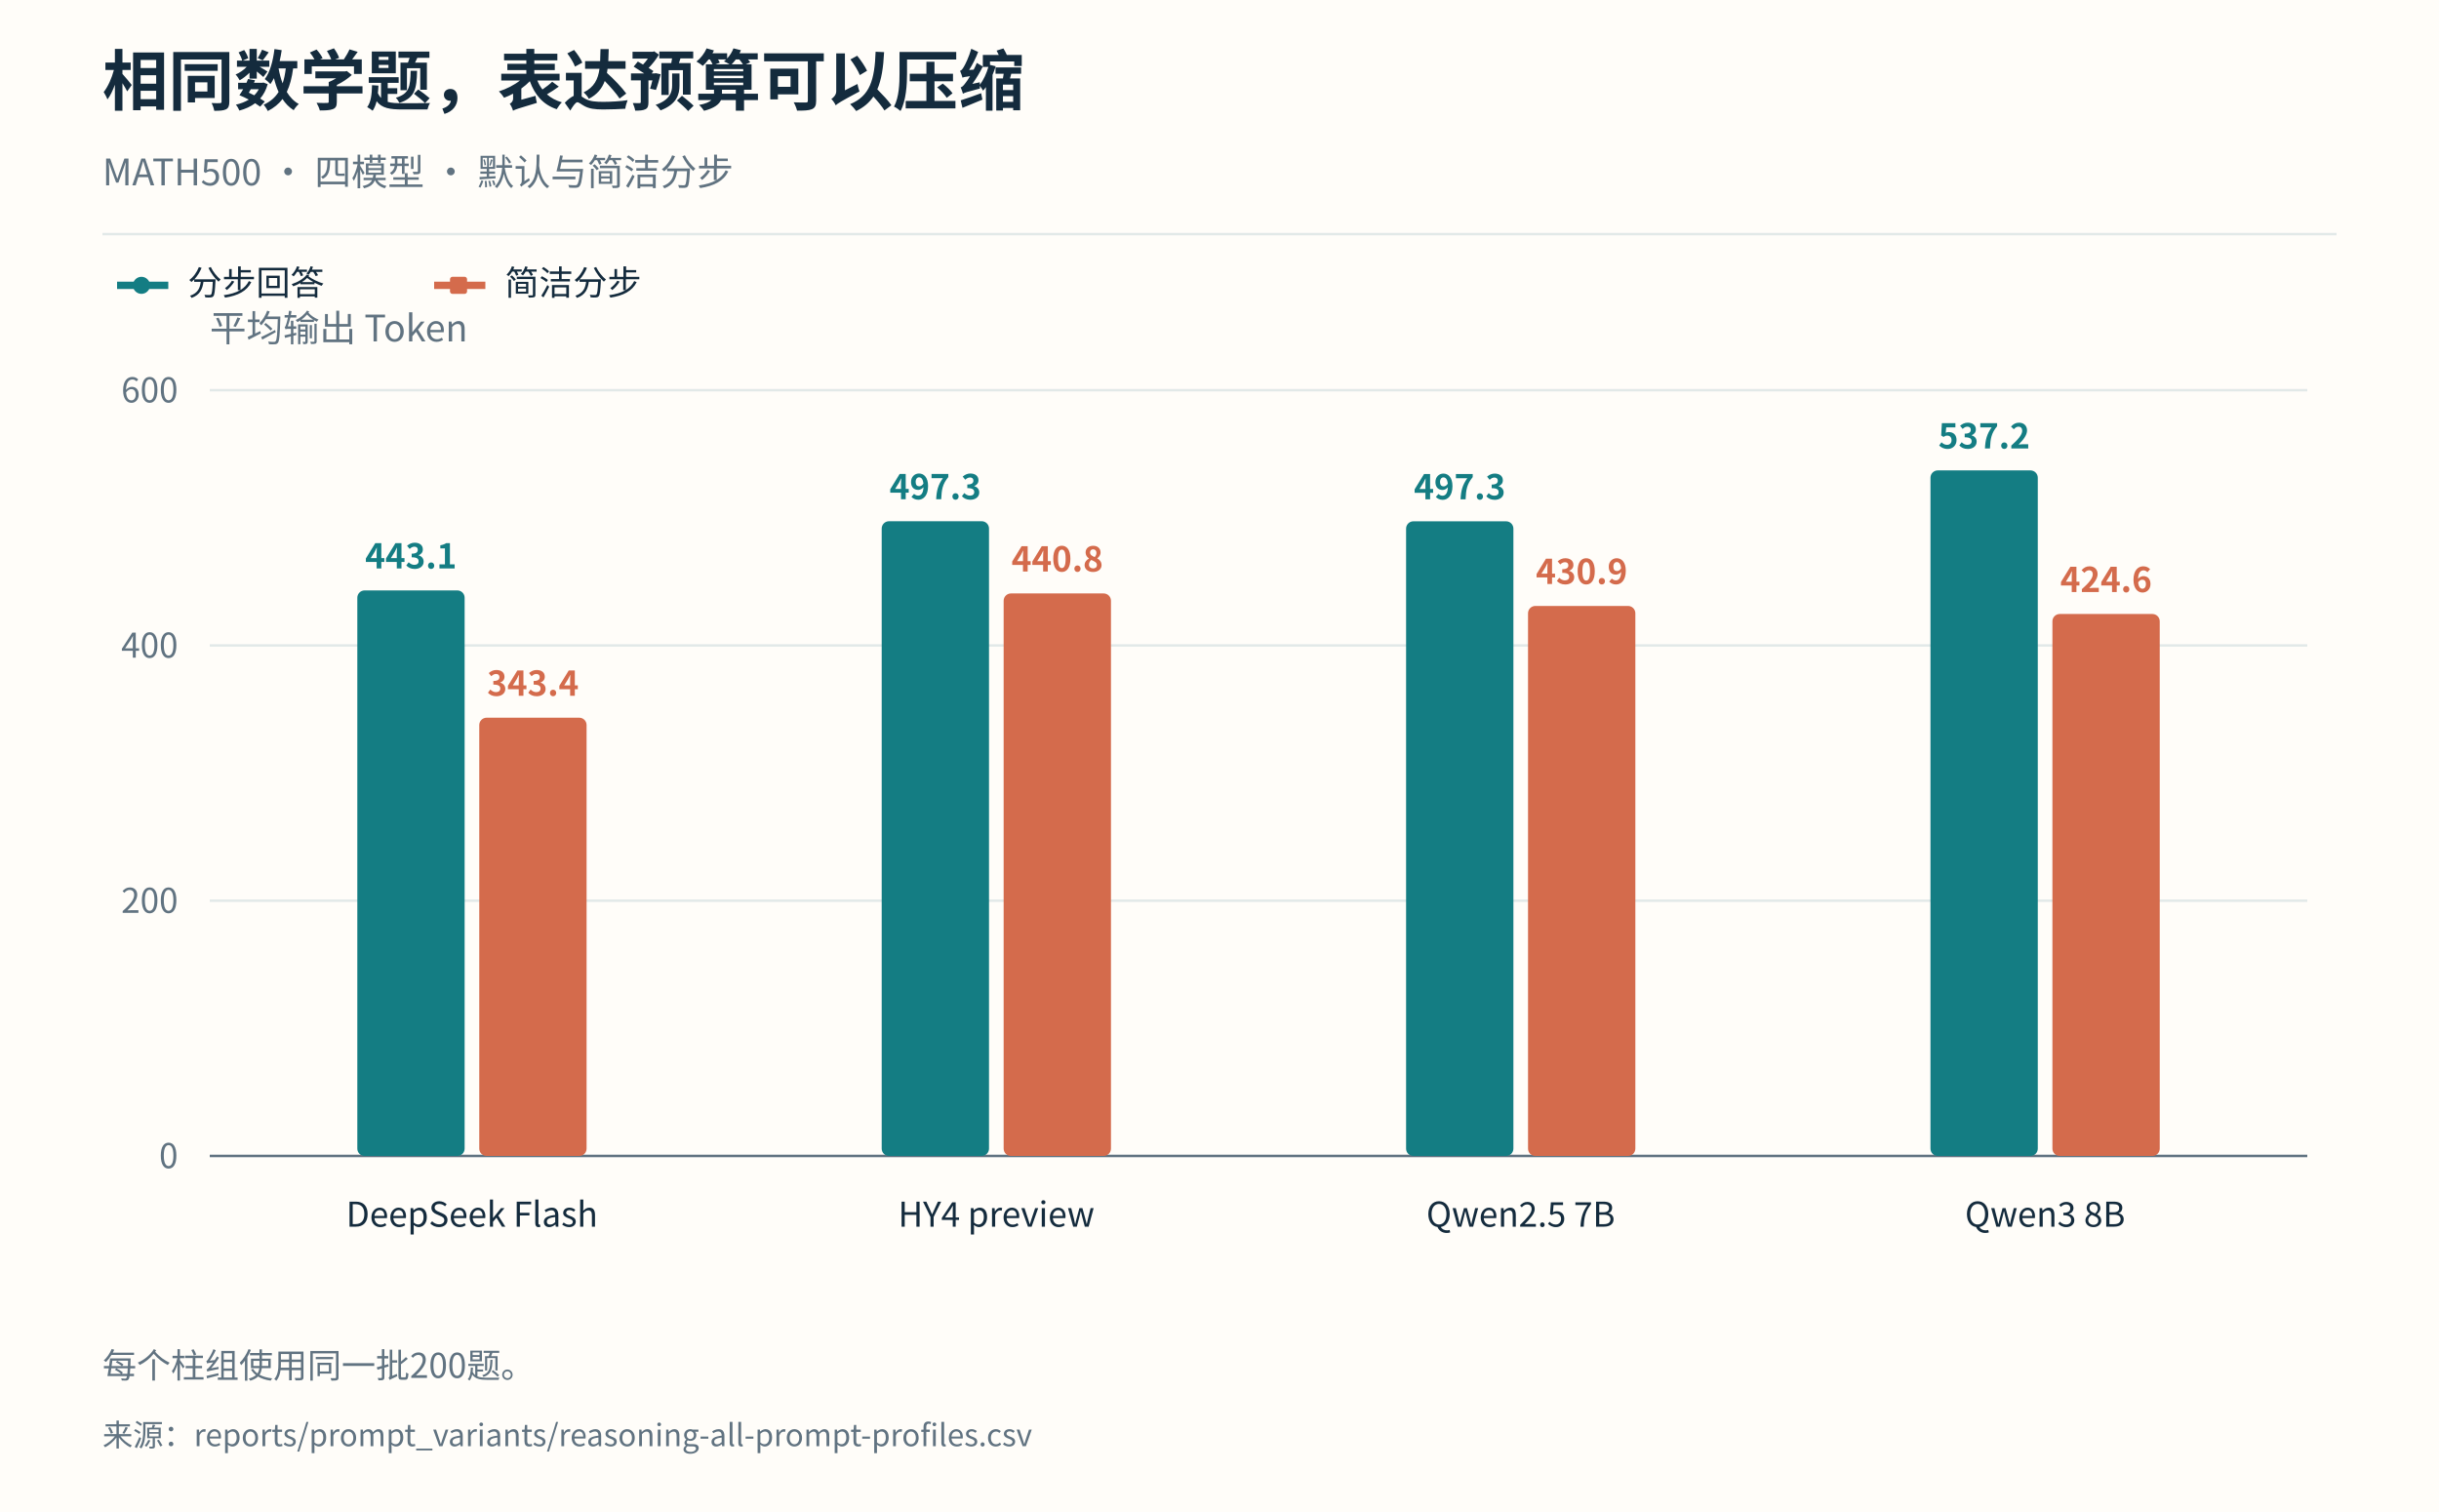
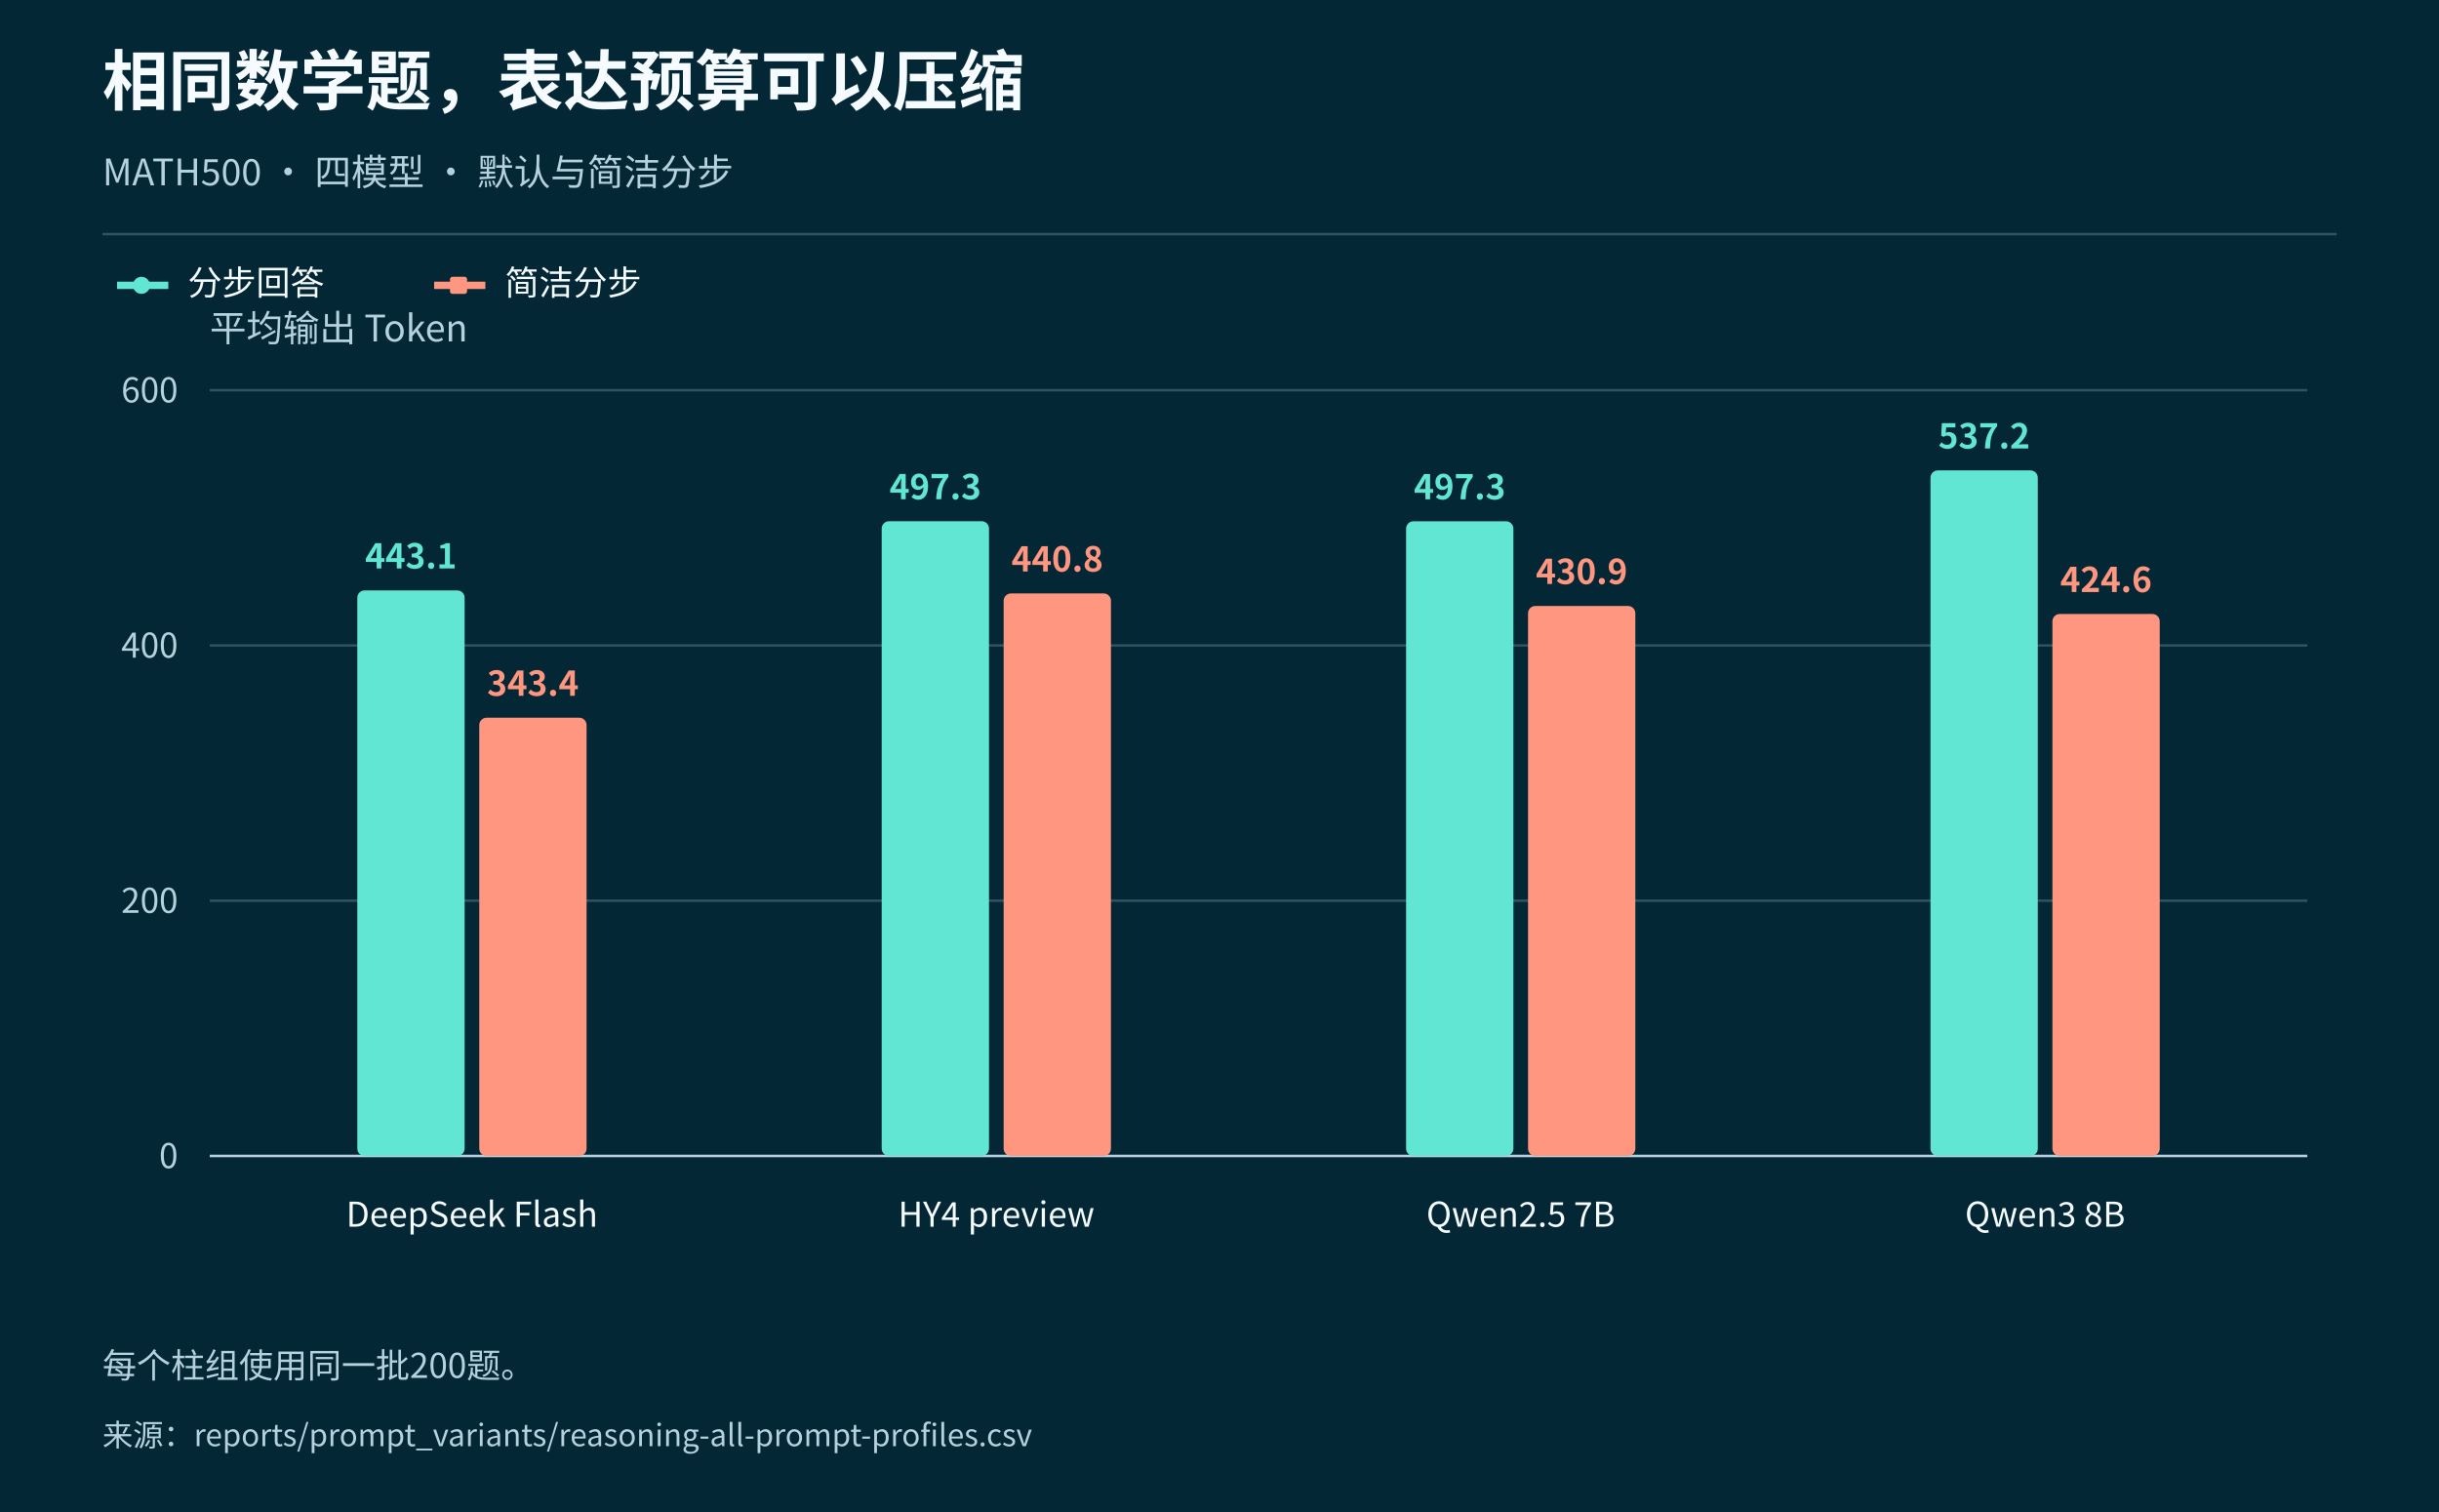
<svg xmlns="http://www.w3.org/2000/svg" width="1000" height="620" viewBox="0 0 1000 620" role="img" aria-labelledby="chart-title chart-desc">
-   <rect width="1000" height="620" fill="#fffdf9" />
+   <rect width="1000" height="620" fill="#042735" />
  <style>text{font-family:"PingFang SC","Microsoft YaHei","Noto Sans CJK SC",sans-serif;font-variant-numeric:tabular-nums}.point{cursor:default}.point:hover{stroke:#142b3d;stroke-width:2.5}</style>
-   <text x="42.00" y="43.00" font-size="27" fill="#142b3d" text-anchor="start" font-weight="650">相同数学题，表达预算可以压缩</text>
-   <text x="42.00" y="76.00" font-size="15" fill="#617381" text-anchor="start">MATH500 · 四模型 · 默认与简洁分步</text>
-   <line x1="42.00" y1="96.00" x2="958.00" y2="96.00" stroke="#e2e9e8" stroke-width="1" />
-   <text x="42.00" y="565.00" font-size="14" fill="#617381" text-anchor="start">每个柱组使用同一批200题。</text>
-   <text x="42.00" y="593.00" font-size="12.5" fill="#617381" text-anchor="start">来源：reports/prompt_variants/reasoning-all-prompt-profiles.csv</text>
-   <line x1="48.00" y1="117.00" x2="69.00" y2="117.00" stroke="#147d83" stroke-width="3" />
-   <circle class="point" cx="58.00" cy="117.00" r="3.5" fill="#147d83" />
-   <text x="77.00" y="121.00" font-size="14" fill="#142b3d" text-anchor="start">分步回答</text>
-   <line x1="178.00" y1="117.00" x2="199.00" y2="117.00" stroke="#d46b4c" stroke-width="3" />
-   <rect class="point" x="184.50" y="113.50" width="7.0" height="7.0" rx="1" fill="#d46b4c" />
-   <text x="207.00" y="121.00" font-size="14" fill="#142b3d" text-anchor="start">简洁分步</text>
-   <line x1="86.00" y1="474.00" x2="946.00" y2="474.00" stroke="#e2e9e8" stroke-width="1" />
-   <text x="73.00" y="479.00" font-size="14" fill="#617381" text-anchor="end">0</text>
-   <line x1="86.00" y1="369.33" x2="946.00" y2="369.33" stroke="#e2e9e8" stroke-width="1" />
-   <text x="73.00" y="374.33" font-size="14" fill="#617381" text-anchor="end">200</text>
-   <line x1="86.00" y1="264.67" x2="946.00" y2="264.67" stroke="#e2e9e8" stroke-width="1" />
-   <text x="73.00" y="269.67" font-size="14" fill="#617381" text-anchor="end">400</text>
-   <line x1="86.00" y1="160.00" x2="946.00" y2="160.00" stroke="#e2e9e8" stroke-width="1" />
-   <text x="73.00" y="165.00" font-size="14" fill="#617381" text-anchor="end">600</text>
-   <line x1="86.00" y1="474.00" x2="946.00" y2="474.00" stroke="#617381" stroke-width="1" />
-   <text x="516.00" y="529.00" font-size="15" fill="#142b3d" text-anchor="middle" />
-   <text x="86.00" y="140.00" font-size="15" fill="#617381" text-anchor="start">平均输出 Token</text>
-   <rect x="146.50" y="242.10" width="44.00" height="231.90" rx="3" fill="#147d83" />
-   <text x="168.50" y="233.10" font-size="14" fill="#147d83" text-anchor="middle" font-weight="650">443.1</text>
-   <rect x="196.50" y="294.30" width="44.00" height="179.70" rx="3" fill="#d46b4c" />
-   <text x="218.50" y="285.30" font-size="14" fill="#d46b4c" text-anchor="middle" font-weight="650">343.4</text>
-   <text x="193.50" y="503.00" font-size="14" fill="#142b3d" text-anchor="middle">DeepSeek Flash</text>
-   <rect x="361.50" y="213.73" width="44.00" height="260.27" rx="3" fill="#147d83" />
-   <text x="383.50" y="204.73" font-size="14" fill="#147d83" text-anchor="middle" font-weight="650">497.3</text>
-   <rect x="411.50" y="243.34" width="44.00" height="230.66" rx="3" fill="#d46b4c" />
-   <text x="433.50" y="234.34" font-size="14" fill="#d46b4c" text-anchor="middle" font-weight="650">440.8</text>
-   <text x="408.50" y="503.00" font-size="14" fill="#142b3d" text-anchor="middle">HY4 preview</text>
-   <rect x="576.50" y="213.76" width="44.00" height="260.24" rx="3" fill="#147d83" />
-   <text x="598.50" y="204.76" font-size="14" fill="#147d83" text-anchor="middle" font-weight="650">497.3</text>
-   <rect x="626.50" y="248.47" width="44.00" height="225.53" rx="3" fill="#d46b4c" />
-   <text x="648.50" y="239.47" font-size="14" fill="#d46b4c" text-anchor="middle" font-weight="650">430.9</text>
-   <text x="623.50" y="503.00" font-size="14" fill="#142b3d" text-anchor="middle">Qwen2.5 7B</text>
-   <rect x="791.50" y="192.89" width="44.00" height="281.11" rx="3" fill="#147d83" />
-   <text x="813.50" y="183.89" font-size="14" fill="#147d83" text-anchor="middle" font-weight="650">537.2</text>
-   <rect x="841.50" y="251.77" width="44.00" height="222.23" rx="3" fill="#d46b4c" />
-   <text x="863.50" y="242.77" font-size="14" fill="#d46b4c" text-anchor="middle" font-weight="650">424.6</text>
-   <text x="838.50" y="503.00" font-size="14" fill="#142b3d" text-anchor="middle">Qwen3 8B</text>
+   <text x="42.00" y="43.00" font-size="27" fill="#f5fbff" text-anchor="start" font-weight="650">相同数学题，表达预算可以压缩</text>
+   <text x="42.00" y="76.00" font-size="15" fill="#b5d1de" text-anchor="start">MATH500 · 四模型 · 默认与简洁分步</text>
+   <line x1="42.00" y1="96.00" x2="958.00" y2="96.00" stroke="#315361" stroke-width="1" />
+   <text x="42.00" y="565.00" font-size="14" fill="#b5d1de" text-anchor="start">每个柱组使用同一批200题。</text>
+   <text x="42.00" y="593.00" font-size="12.5" fill="#b5d1de" text-anchor="start">来源：reports/prompt_variants/reasoning-all-prompt-profiles.csv</text>
+   <line x1="48.00" y1="117.00" x2="69.00" y2="117.00" stroke="#61e6d3" stroke-width="3" />
+   <circle class="point" cx="58.00" cy="117.00" r="3.5" fill="#61e6d3" />
+   <text x="77.00" y="121.00" font-size="14" fill="#f5fbff" text-anchor="start">分步回答</text>
+   <line x1="178.00" y1="117.00" x2="199.00" y2="117.00" stroke="#ff967f" stroke-width="3" />
+   <rect class="point" x="184.50" y="113.50" width="7.0" height="7.0" rx="1" fill="#ff967f" />
+   <text x="207.00" y="121.00" font-size="14" fill="#f5fbff" text-anchor="start">简洁分步</text>
+   <line x1="86.00" y1="474.00" x2="946.00" y2="474.00" stroke="#315361" stroke-width="1" />
+   <text x="73.00" y="479.00" font-size="14" fill="#b5d1de" text-anchor="end">0</text>
+   <line x1="86.00" y1="369.33" x2="946.00" y2="369.33" stroke="#315361" stroke-width="1" />
+   <text x="73.00" y="374.33" font-size="14" fill="#b5d1de" text-anchor="end">200</text>
+   <line x1="86.00" y1="264.67" x2="946.00" y2="264.67" stroke="#315361" stroke-width="1" />
+   <text x="73.00" y="269.67" font-size="14" fill="#b5d1de" text-anchor="end">400</text>
+   <line x1="86.00" y1="160.00" x2="946.00" y2="160.00" stroke="#315361" stroke-width="1" />
+   <text x="73.00" y="165.00" font-size="14" fill="#b5d1de" text-anchor="end">600</text>
+   <line x1="86.00" y1="474.00" x2="946.00" y2="474.00" stroke="#b5d1de" stroke-width="1" />
+   <text x="516.00" y="529.00" font-size="15" fill="#f5fbff" text-anchor="middle" />
+   <text x="86.00" y="140.00" font-size="15" fill="#b5d1de" text-anchor="start">平均输出 Token</text>
+   <rect x="146.50" y="242.10" width="44.00" height="231.90" rx="3" fill="#61e6d3" />
+   <text x="168.50" y="233.10" font-size="14" fill="#61e6d3" text-anchor="middle" font-weight="650">443.1</text>
+   <rect x="196.50" y="294.30" width="44.00" height="179.70" rx="3" fill="#ff967f" />
+   <text x="218.50" y="285.30" font-size="14" fill="#ff967f" text-anchor="middle" font-weight="650">343.4</text>
+   <text x="193.50" y="503.00" font-size="14" fill="#f5fbff" text-anchor="middle">DeepSeek Flash</text>
+   <rect x="361.50" y="213.73" width="44.00" height="260.27" rx="3" fill="#61e6d3" />
+   <text x="383.50" y="204.73" font-size="14" fill="#61e6d3" text-anchor="middle" font-weight="650">497.3</text>
+   <rect x="411.50" y="243.34" width="44.00" height="230.66" rx="3" fill="#ff967f" />
+   <text x="433.50" y="234.34" font-size="14" fill="#ff967f" text-anchor="middle" font-weight="650">440.8</text>
+   <text x="408.50" y="503.00" font-size="14" fill="#f5fbff" text-anchor="middle">HY4 preview</text>
+   <rect x="576.50" y="213.76" width="44.00" height="260.24" rx="3" fill="#61e6d3" />
+   <text x="598.50" y="204.76" font-size="14" fill="#61e6d3" text-anchor="middle" font-weight="650">497.3</text>
+   <rect x="626.50" y="248.47" width="44.00" height="225.53" rx="3" fill="#ff967f" />
+   <text x="648.50" y="239.47" font-size="14" fill="#ff967f" text-anchor="middle" font-weight="650">430.9</text>
+   <text x="623.50" y="503.00" font-size="14" fill="#f5fbff" text-anchor="middle">Qwen2.5 7B</text>
+   <rect x="791.50" y="192.89" width="44.00" height="281.11" rx="3" fill="#61e6d3" />
+   <text x="813.50" y="183.89" font-size="14" fill="#61e6d3" text-anchor="middle" font-weight="650">537.2</text>
+   <rect x="841.50" y="251.77" width="44.00" height="222.23" rx="3" fill="#ff967f" />
+   <text x="863.50" y="242.77" font-size="14" fill="#ff967f" text-anchor="middle" font-weight="650">424.6</text>
+   <text x="838.50" y="503.00" font-size="14" fill="#f5fbff" text-anchor="middle">Qwen3 8B</text>
</svg>
